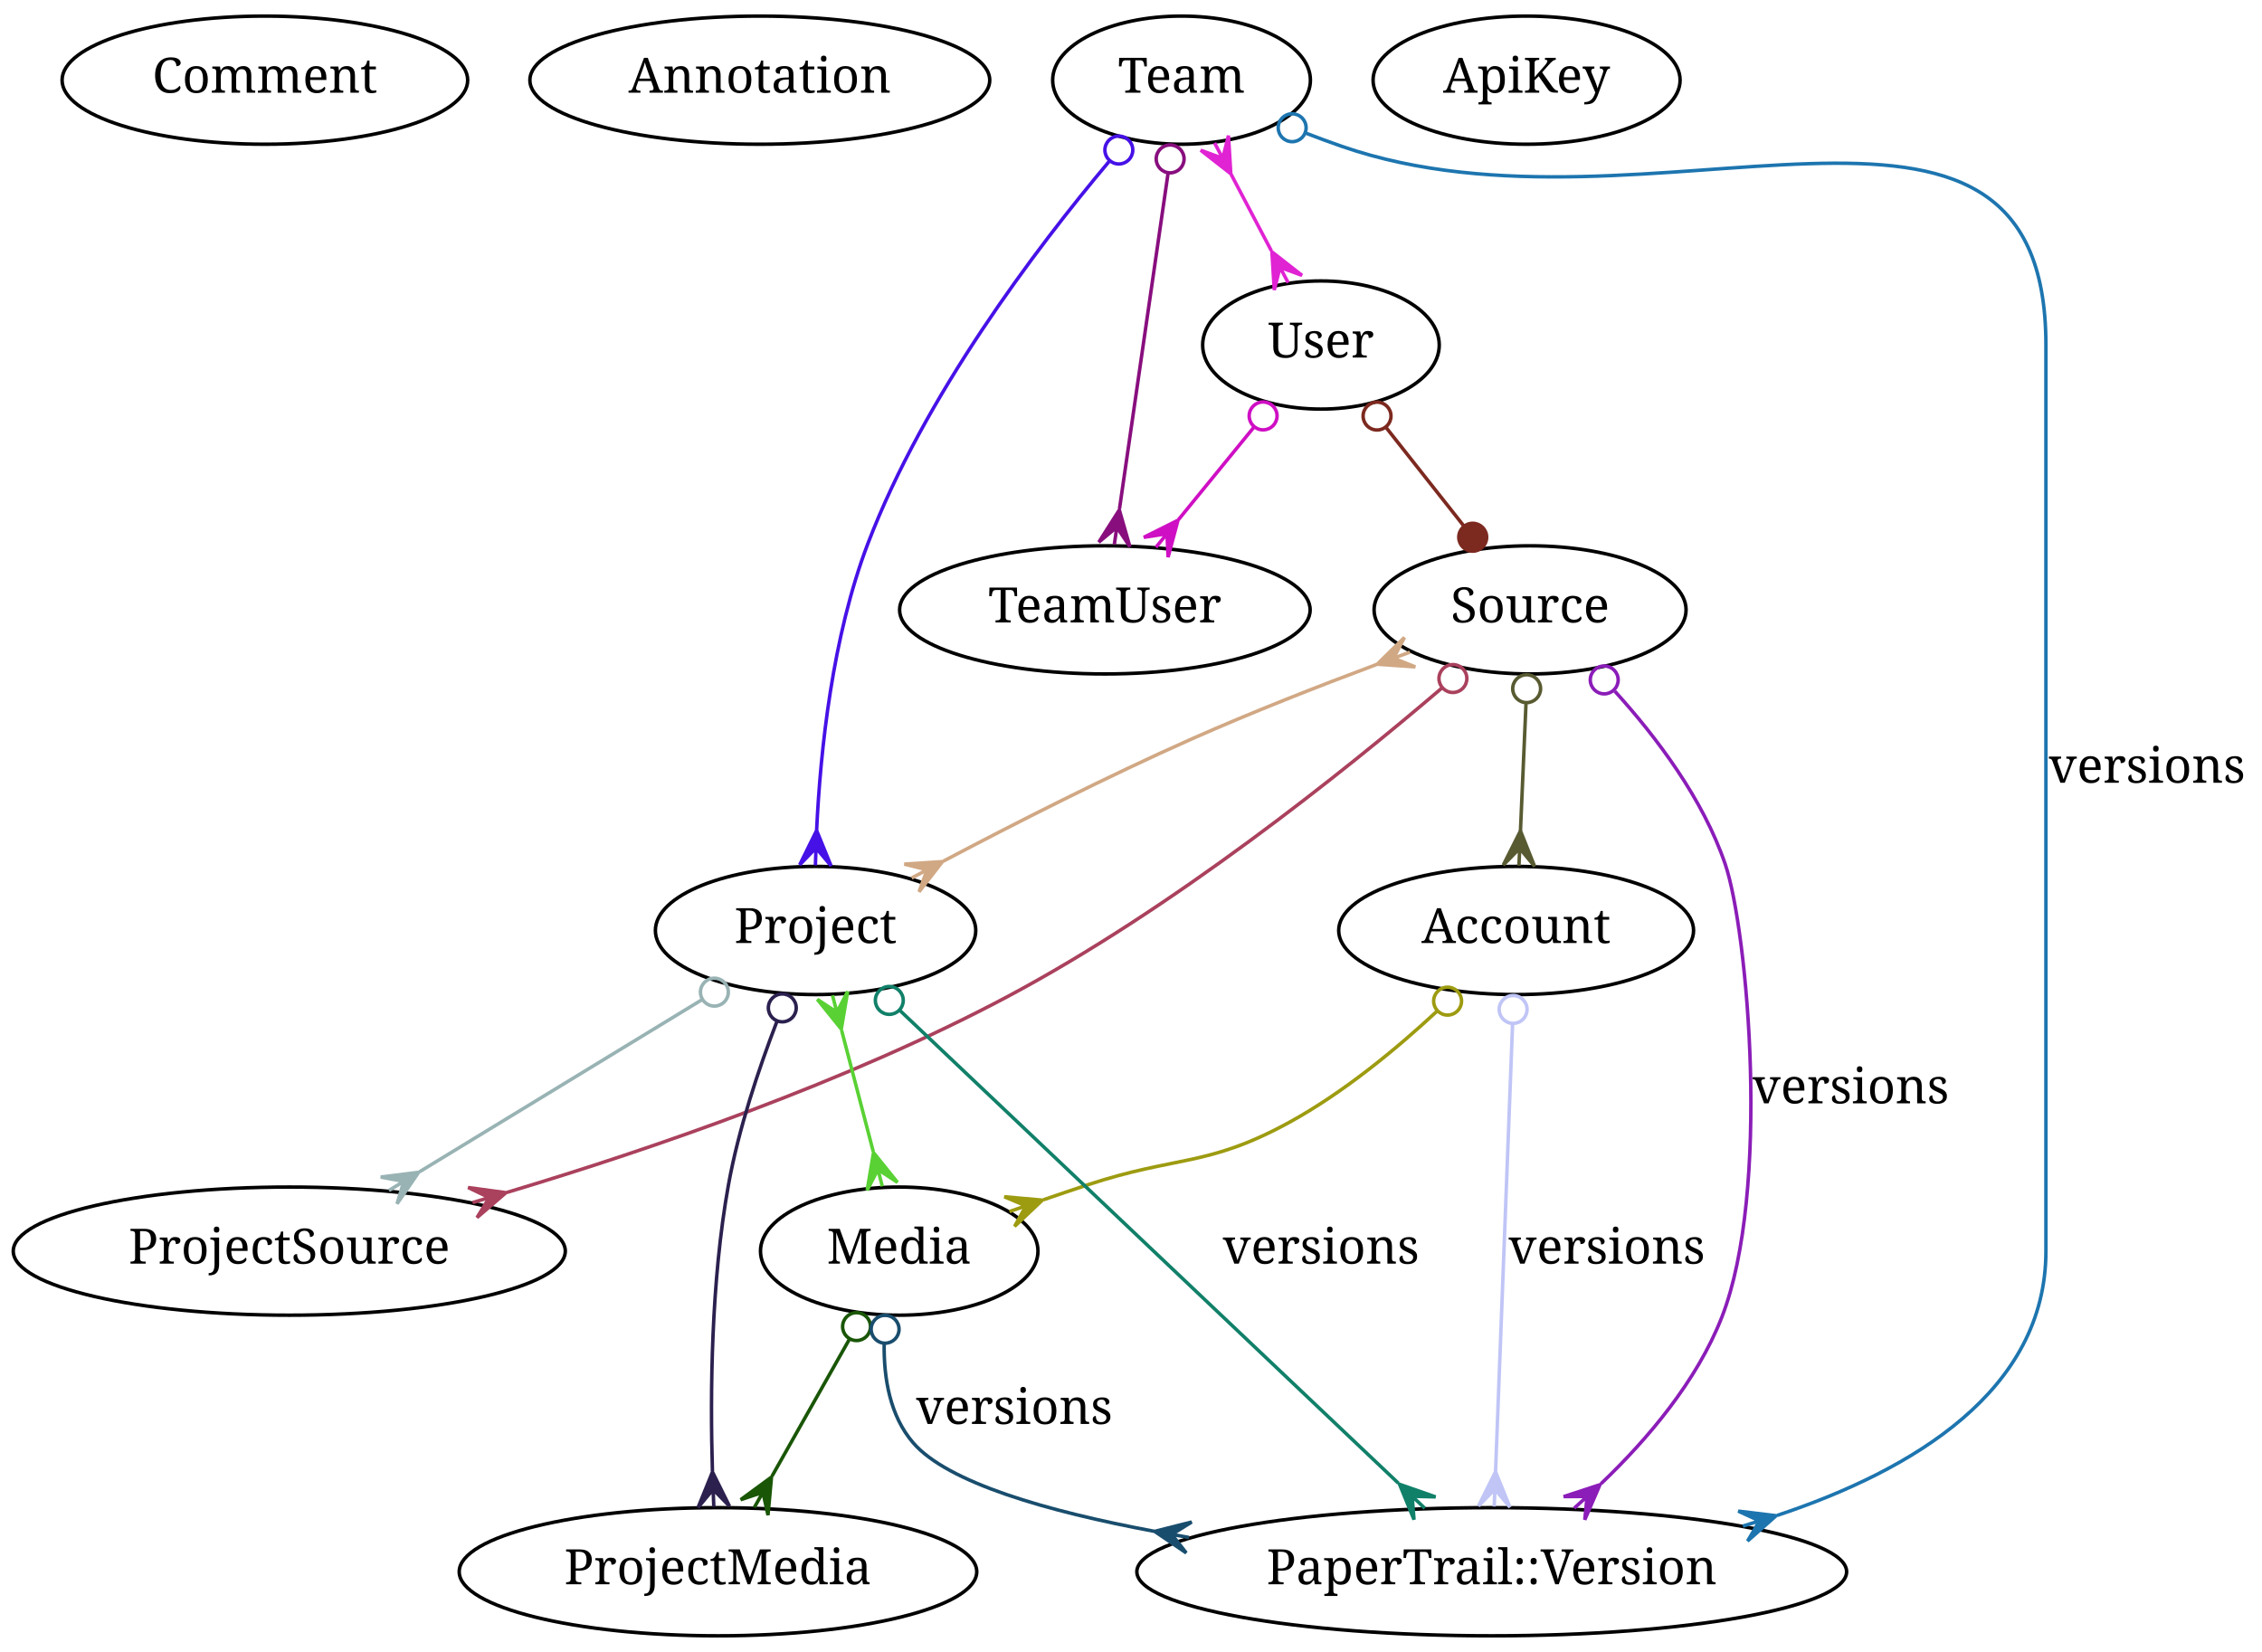
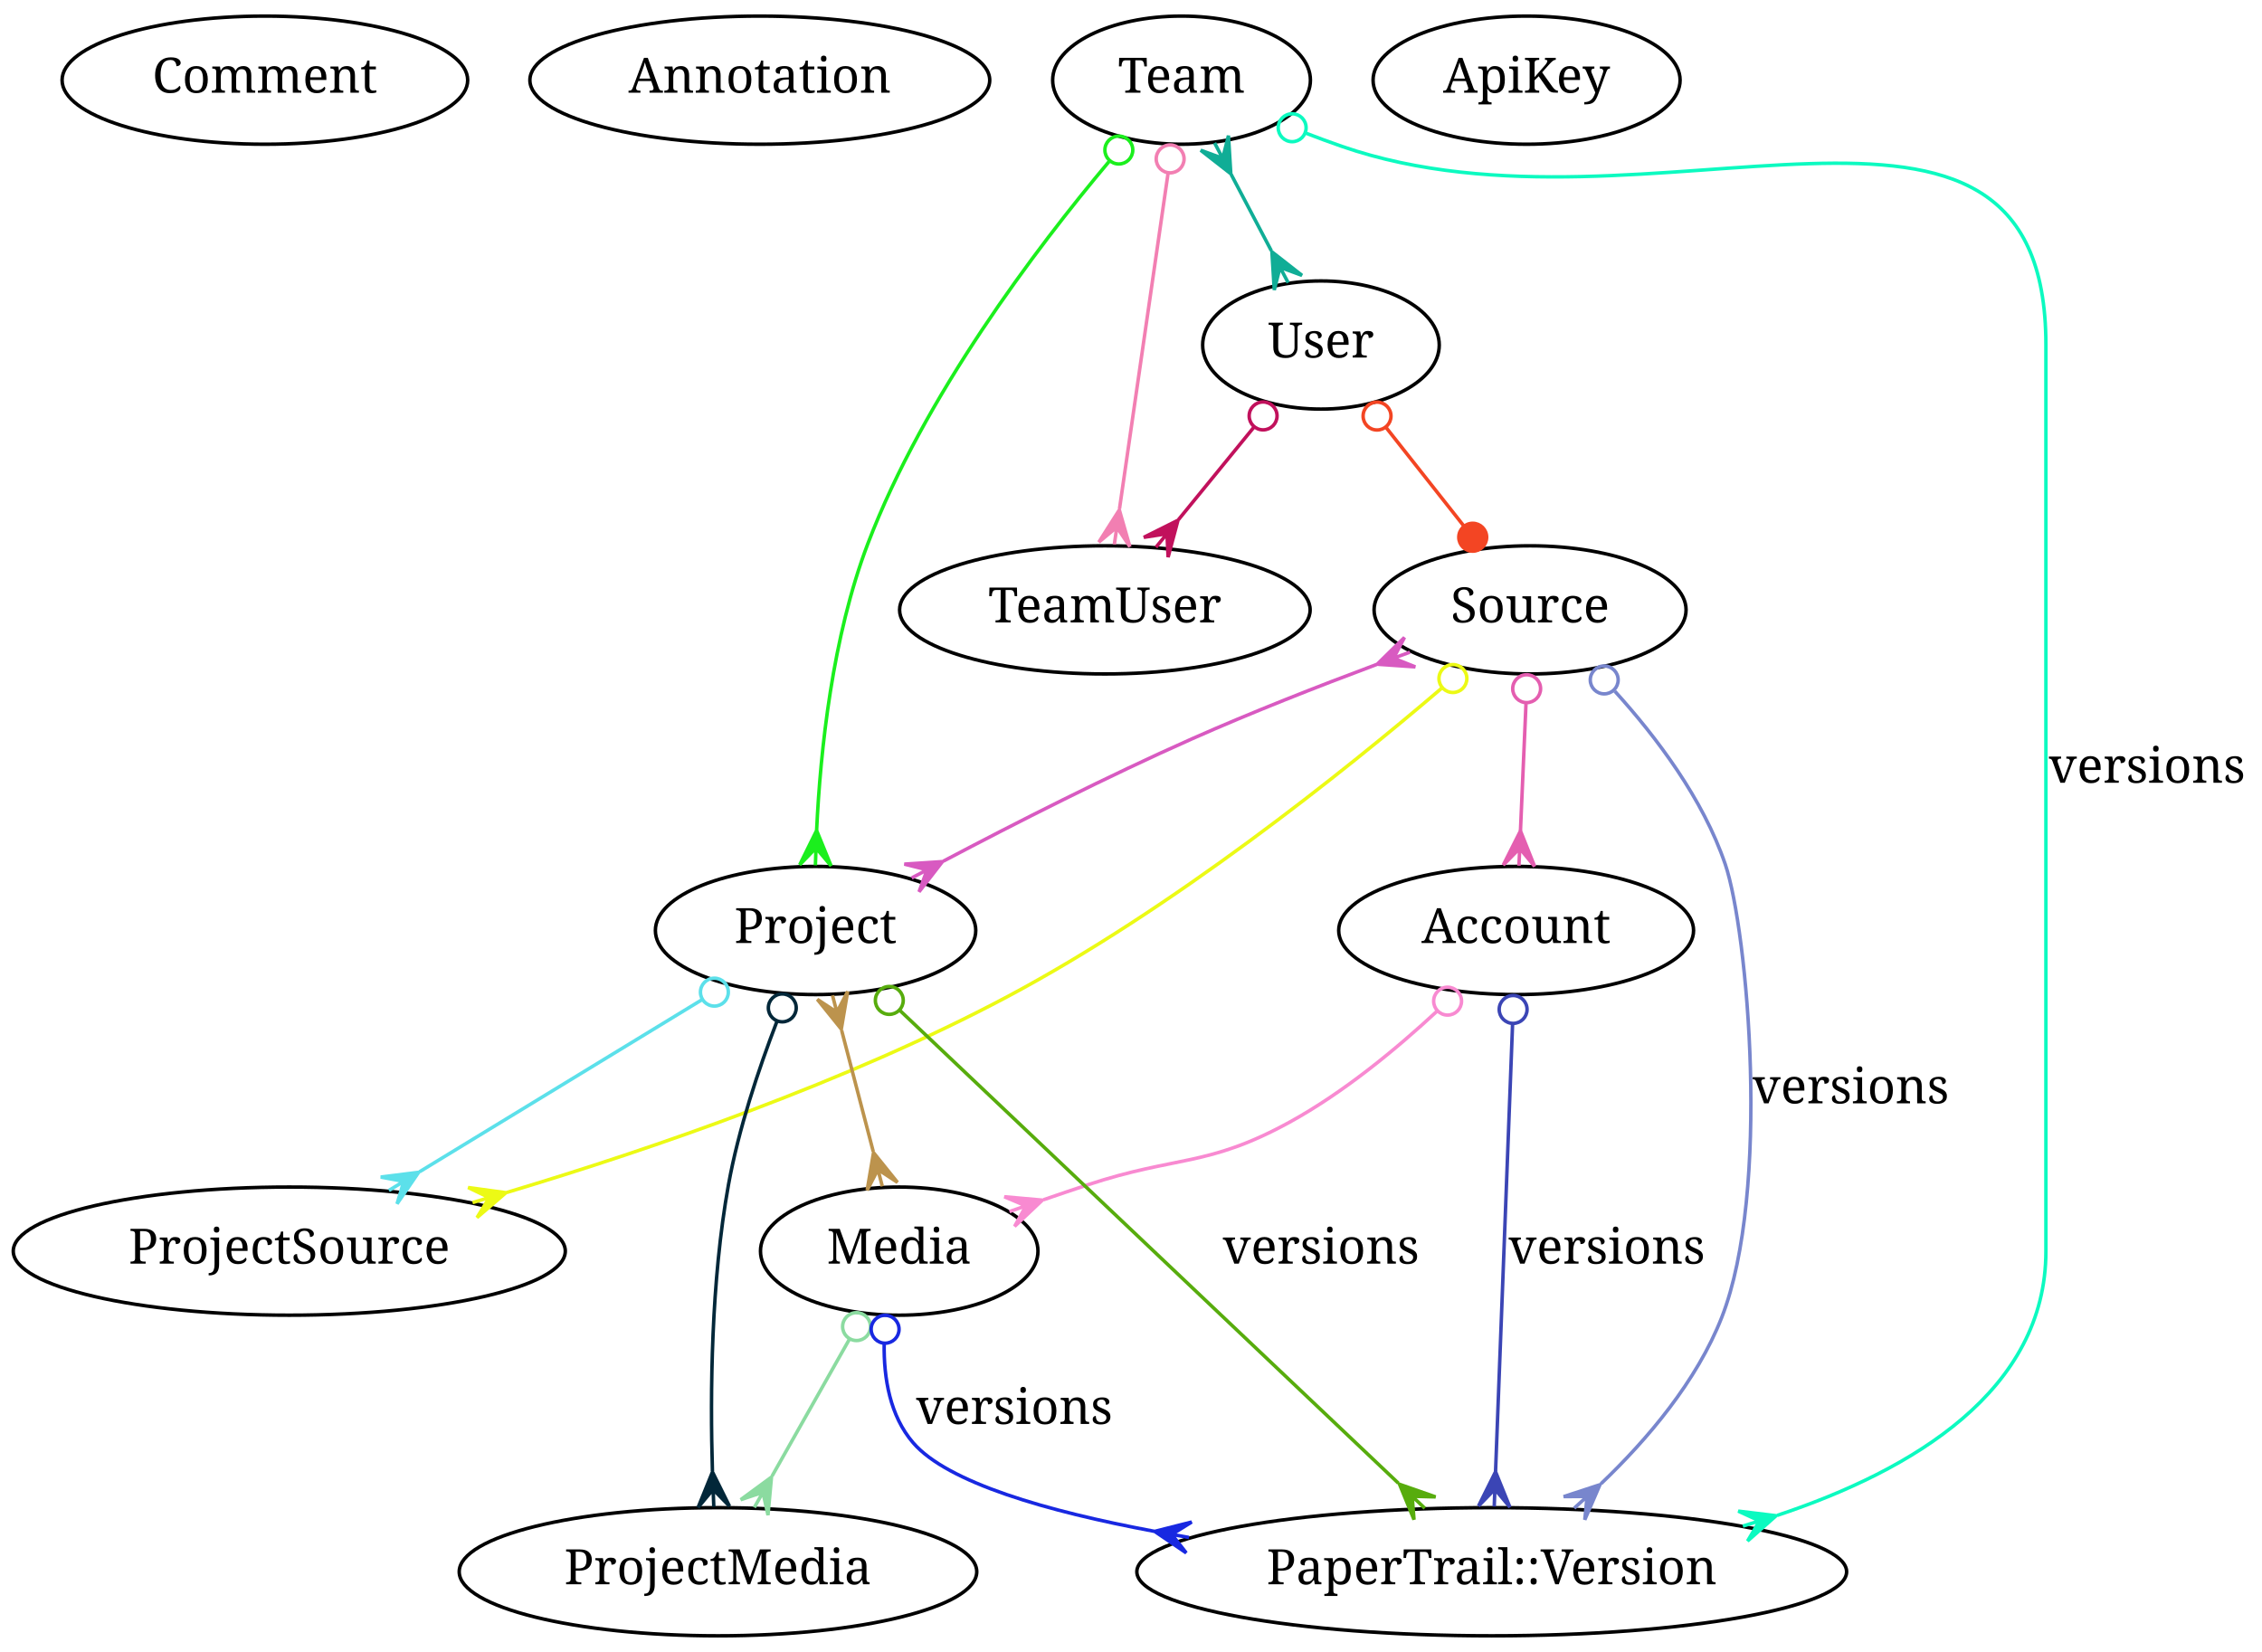
<svg xmlns="http://www.w3.org/2000/svg" width="649pt" height="474pt" viewBox="0.00 0.00 649.00 474.00">
  <g id="graph1" class="graph" transform="scale(1 1) rotate(0) translate(4 470)">
    <polygon fill="none" stroke="none" points="-4,5 -4,-470 646,-470 646,5 -4,5" />
    <g id="node1" class="node">
      <ellipse fill="none" stroke="black" cx="72" cy="-447" rx="58.188" ry="18.385" />
      <text text-anchor="middle" x="72" y="-443.4" font-family="Times Roman,serif" font-size="14.00">Comment</text>
    </g>
    <g id="node2" class="node">
      <ellipse fill="none" stroke="black" cx="214" cy="-447" rx="65.968" ry="18.385" />
      <text text-anchor="middle" x="214" y="-443.4" font-family="Times Roman,serif" font-size="14.00">Annotation</text>
    </g>
    <g id="node3" class="node">
      <ellipse fill="none" stroke="black" cx="435" cy="-295" rx="44.758" ry="18.385" />
      <text text-anchor="middle" x="435" y="-291.4" font-family="Times Roman,serif" font-size="14.00">Source</text>
    </g>
    <g id="node5" class="node">
      <ellipse fill="none" stroke="black" cx="79" cy="-111" rx="79.196" ry="18.385" />
      <text text-anchor="middle" x="79" y="-107.4" font-family="Times Roman,serif" font-size="14.00">ProjectSource</text>
    </g>
    <g id="edge6" class="edge">
-       <path fill="none" stroke="#aa415d" d="M409.756,-272.624C381.151,-248.185 332.333,-209.175 285,-184 239.1,-159.587 183.323,-140.396 141.39,-127.829" />
-       <ellipse fill="none" stroke="#aa415d" cx="412.859" cy="-275.297" rx="4" ry="4" />
-       <polygon fill="#aa415d" stroke="#aa415d" points="141.175,-127.766 132.857,-120.619 136.379,-126.35 131.584,-124.935 131.584,-124.935 131.584,-124.935 136.379,-126.35 130.31,-129.251 141.175,-127.766 141.175,-127.766" />
+       <path fill="none" stroke="#ecfa15" d="M409.756,-272.624C381.151,-248.185 332.333,-209.175 285,-184 239.1,-159.587 183.323,-140.396 141.39,-127.829" />
+       <ellipse fill="none" stroke="#ecfa15" cx="412.859" cy="-275.297" rx="4" ry="4" />
+       <polygon fill="#ecfa15" stroke="#ecfa15" points="141.175,-127.766 132.857,-120.619 136.379,-126.35 131.584,-124.935 131.584,-124.935 131.584,-124.935 136.379,-126.35 130.31,-129.251 141.175,-127.766 141.175,-127.766" />
    </g>
    <g id="node6" class="node">
      <ellipse fill="none" stroke="black" cx="431" cy="-203" rx="50.912" ry="18.385" />
      <text text-anchor="middle" x="431" y="-199.4" font-family="Times Roman,serif" font-size="14.00">Account</text>
    </g>
    <g id="edge4" class="edge">
-       <path fill="none" stroke="#585a31" d="M433.827,-268.029C433.33,-256.599 432.751,-243.267 432.246,-231.66" />
-       <ellipse fill="none" stroke="#585a31" cx="434.017" cy="-272.386" rx="4" ry="4" />
-       <polygon fill="#585a31" stroke="#585a31" points="432.243,-231.58 436.304,-221.394 432.025,-226.585 431.808,-221.59 431.808,-221.59 431.808,-221.59 432.025,-226.585 427.313,-221.785 432.243,-231.58 432.243,-231.58" />
+       <path fill="none" stroke="#e45eb0" d="M433.827,-268.029C433.33,-256.599 432.751,-243.267 432.246,-231.66" />
+       <ellipse fill="none" stroke="#e45eb0" cx="434.017" cy="-272.386" rx="4" ry="4" />
+       <polygon fill="#e45eb0" stroke="#e45eb0" points="432.243,-231.58 436.304,-221.394 432.025,-226.585 431.808,-221.59 431.808,-221.59 431.808,-221.59 432.025,-226.585 427.313,-221.785 432.243,-231.58 432.243,-231.58" />
    </g>
    <g id="node7" class="node">
      <ellipse fill="none" stroke="black" cx="230" cy="-203" rx="45.962" ry="18.385" />
      <text text-anchor="middle" x="230" y="-199.4" font-family="Times Roman,serif" font-size="14.00">Project</text>
    </g>
    <g id="edge8" class="edge">
-       <path fill="none" stroke="#d1a884" d="M390.973,-279.338C374.227,-273.087 355.076,-265.579 338,-258 313.817,-247.267 287.335,-233.808 266.646,-222.891" />
-       <polygon fill="#d1a884" stroke="#d1a884" points="391.14,-279.4 398.962,-287.086 395.83,-281.132 400.521,-282.865 400.521,-282.865 400.521,-282.865 395.83,-281.132 402.08,-278.643 391.14,-279.4 391.14,-279.4" />
-       <polygon fill="#d1a884" stroke="#d1a884" points="266.408,-222.765 259.688,-214.099 261.993,-220.419 257.577,-218.073 257.577,-218.073 257.577,-218.073 261.993,-220.419 255.466,-222.047 266.408,-222.765 266.408,-222.765" />
+       <path fill="none" stroke="#d85ac1" d="M390.973,-279.338C374.227,-273.087 355.076,-265.579 338,-258 313.817,-247.267 287.335,-233.808 266.646,-222.891" />
+       <polygon fill="#d85ac1" stroke="#d85ac1" points="391.14,-279.4 398.962,-287.086 395.83,-281.132 400.521,-282.865 400.521,-282.865 400.521,-282.865 395.83,-281.132 402.08,-278.643 391.14,-279.4 391.14,-279.4" />
+       <polygon fill="#d85ac1" stroke="#d85ac1" points="266.408,-222.765 259.688,-214.099 261.993,-220.419 257.577,-218.073 257.577,-218.073 257.577,-218.073 261.993,-220.419 255.466,-222.047 266.408,-222.765 266.408,-222.765" />
    </g>
    <g id="node14" class="node">
      <ellipse fill="none" stroke="black" cx="424" cy="-19" rx="101.823" ry="18.385" />
      <text text-anchor="middle" x="424" y="-15.4" font-family="Times Roman,serif" font-size="14.00">PaperTrail::Version</text>
    </g>
    <g id="edge2" class="edge">
-       <path fill="none" stroke="#8b1db8" d="M459.308,-271.669C471.351,-258.398 484.647,-240.718 491,-222 497.456,-202.978 504.114,-128.069 490,-92 482.818,-73.645 468.707,-57.009 455.37,-44.27" />
-       <ellipse fill="none" stroke="#8b1db8" cx="456.272" cy="-274.9" rx="4" ry="4" />
-       <polygon fill="#8b1db8" stroke="#8b1db8" points="455.05,-43.978 450.698,-33.913 451.357,-40.607 447.665,-37.236 447.665,-37.236 447.665,-37.236 451.357,-40.607 444.631,-40.56 455.05,-43.978 455.05,-43.978" />
+       <path fill="none" stroke="#7886cd" d="M459.308,-271.669C471.351,-258.398 484.647,-240.718 491,-222 497.456,-202.978 504.114,-128.069 490,-92 482.818,-73.645 468.707,-57.009 455.37,-44.27" />
+       <ellipse fill="none" stroke="#7886cd" cx="456.272" cy="-274.9" rx="4" ry="4" />
+       <polygon fill="#7886cd" stroke="#7886cd" points="455.05,-43.978 450.698,-33.913 451.357,-40.607 447.665,-37.236 447.665,-37.236 447.665,-37.236 451.357,-40.607 444.631,-40.56 455.05,-43.978 455.05,-43.978" />
      <text text-anchor="middle" x="527" y="-153.4" font-family="Times Roman,serif" font-size="14.00">versions</text>
    </g>
    <g id="node4" class="node">
      <ellipse fill="none" stroke="black" cx="335" cy="-447" rx="36.977" ry="18.385" />
      <text text-anchor="middle" x="335" y="-443.4" font-family="Times Roman,serif" font-size="14.00">Team</text>
    </g>
    <g id="edge12" class="edge">
-       <path fill="none" stroke="#4611e7" d="M314.21,-423.664C293.057,-398.498 261.153,-356.322 245,-314 234.823,-287.338 231.385,-254.766 230.304,-231.822" />
-       <ellipse fill="none" stroke="#4611e7" cx="317.01" cy="-426.948" rx="4" ry="4" />
-       <polygon fill="#4611e7" stroke="#4611e7" points="230.3,-231.701 234.447,-221.55 230.125,-226.704 229.95,-221.707 229.95,-221.707 229.95,-221.707 230.125,-226.704 225.453,-221.865 230.3,-231.701 230.3,-231.701" />
+       <path fill="none" stroke="#1bef1d" d="M314.21,-423.664C293.057,-398.498 261.153,-356.322 245,-314 234.823,-287.338 231.385,-254.766 230.304,-231.822" />
+       <ellipse fill="none" stroke="#1bef1d" cx="317.01" cy="-426.948" rx="4" ry="4" />
+       <polygon fill="#1bef1d" stroke="#1bef1d" points="230.3,-231.701 234.447,-221.55 230.125,-226.704 229.95,-221.707 229.95,-221.707 229.95,-221.707 230.125,-226.704 225.453,-221.865 230.3,-231.701 230.3,-231.701" />
    </g>
    <g id="node8" class="node">
      <ellipse fill="none" stroke="black" cx="313" cy="-295" rx="58.898" ry="18.385" />
      <text text-anchor="middle" x="313" y="-291.4" font-family="Times Roman,serif" font-size="14.00">TeamUser</text>
    </g>
    <g id="edge14" class="edge">
-       <path fill="none" stroke="#880e7e" d="M331.132,-420.278C327.23,-393.318 321.223,-351.816 317.205,-324.054" />
-       <ellipse fill="none" stroke="#880e7e" cx="331.729" cy="-424.403" rx="4" ry="4" />
-       <polygon fill="#880e7e" stroke="#880e7e" points="317.152,-323.688 320.173,-313.146 316.436,-318.739 315.72,-313.791 315.72,-313.791 315.72,-313.791 316.436,-318.739 311.266,-314.435 317.152,-323.688 317.152,-323.688" />
+       <path fill="none" stroke="#f27fb2" d="M331.132,-420.278C327.23,-393.318 321.223,-351.816 317.205,-324.054" />
+       <ellipse fill="none" stroke="#f27fb2" cx="331.729" cy="-424.403" rx="4" ry="4" />
+       <polygon fill="#f27fb2" stroke="#f27fb2" points="317.152,-323.688 320.173,-313.146 316.436,-318.739 315.72,-313.791 315.72,-313.791 315.72,-313.791 316.436,-318.739 311.266,-314.435 317.152,-323.688 317.152,-323.688" />
    </g>
    <g id="node11" class="node">
      <ellipse fill="none" stroke="black" cx="375" cy="-371" rx="33.941" ry="18.385" />
      <text text-anchor="middle" x="375" y="-367.4" font-family="Times Roman,serif" font-size="14.00">User</text>
    </g>
    <g id="edge16" class="edge">
-       <path fill="none" stroke="#e023d3" d="M349.24,-419.944C352.973,-412.852 356.998,-405.204 360.732,-398.109" />
-       <polygon fill="#e023d3" stroke="#e023d3" points="349.137,-420.14 340.497,-426.893 346.808,-424.564 344.479,-428.989 344.479,-428.989 344.479,-428.989 346.808,-424.564 348.462,-431.085 349.137,-420.14 349.137,-420.14" />
-       <polygon fill="#e023d3" stroke="#e023d3" points="360.931,-397.731 369.571,-390.978 363.26,-393.306 365.589,-388.882 365.589,-388.882 365.589,-388.882 363.26,-393.306 361.606,-386.786 360.931,-397.731 360.931,-397.731" />
+       <path fill="none" stroke="#10ad96" d="M349.24,-419.944C352.973,-412.852 356.998,-405.204 360.732,-398.109" />
+       <polygon fill="#10ad96" stroke="#10ad96" points="349.137,-420.14 340.497,-426.893 346.808,-424.564 344.479,-428.989 344.479,-428.989 344.479,-428.989 346.808,-424.564 348.462,-431.085 349.137,-420.14 349.137,-420.14" />
+       <polygon fill="#10ad96" stroke="#10ad96" points="360.931,-397.731 369.571,-390.978 363.26,-393.306 365.589,-388.882 365.589,-388.882 365.589,-388.882 363.26,-393.306 361.606,-386.786 360.931,-397.731 360.931,-397.731" />
    </g>
    <g id="edge10" class="edge">
-       <path fill="none" stroke="#1d75af" d="M370.597,-431.819C374.092,-430.473 377.601,-429.177 381,-428 469.148,-397.475 583,-464.284 583,-371 583,-371 583,-371 583,-111 583,-71.015 544.864,-48.129 505.945,-35.184" />
-       <ellipse fill="none" stroke="#1d75af" cx="366.739" cy="-433.346" rx="4" ry="4" />
-       <polygon fill="#1d75af" stroke="#1d75af" points="505.604,-35.077 497.395,-27.806 500.83,-33.59 496.057,-32.102 496.057,-32.102 496.057,-32.102 500.83,-33.59 494.718,-36.399 505.604,-35.077 505.604,-35.077" />
+       <path fill="none" stroke="#0cfac0" d="M370.597,-431.819C374.092,-430.473 377.601,-429.177 381,-428 469.148,-397.475 583,-464.284 583,-371 583,-371 583,-371 583,-111 583,-71.015 544.864,-48.129 505.945,-35.184" />
+       <ellipse fill="none" stroke="#0cfac0" cx="366.739" cy="-433.346" rx="4" ry="4" />
+       <polygon fill="#0cfac0" stroke="#0cfac0" points="505.604,-35.077 497.395,-27.806 500.83,-33.59 496.057,-32.102 496.057,-32.102 496.057,-32.102 500.83,-33.59 494.718,-36.399 505.604,-35.077 505.604,-35.077" />
      <text text-anchor="middle" x="612" y="-245.4" font-family="Times Roman,serif" font-size="14.00">versions</text>
    </g>
    <g id="node10" class="node">
      <ellipse fill="none" stroke="black" cx="254" cy="-111" rx="39.807" ry="18.385" />
      <text text-anchor="middle" x="254" y="-107.4" font-family="Times Roman,serif" font-size="14.00">Media</text>
    </g>
    <g id="edge20" class="edge">
-       <path fill="none" stroke="#9d9b10" d="M408.395,-179.932C396.61,-168.983 381.453,-156.474 366,-148 342.334,-135.022 333.624,-138.481 308,-130 303.913,-128.647 299.664,-127.209 295.424,-125.752" />
-       <ellipse fill="none" stroke="#9d9b10" cx="411.336" cy="-182.729" rx="4" ry="4" />
-       <polygon fill="#9d9b10" stroke="#9d9b10" points="295.074,-125.63 287.103,-118.099 290.351,-123.99 285.627,-122.351 285.627,-122.351 285.627,-122.351 290.351,-123.99 284.151,-126.602 295.074,-125.63 295.074,-125.63" />
+       <path fill="none" stroke="#f88ad1" d="M408.395,-179.932C396.61,-168.983 381.453,-156.474 366,-148 342.334,-135.022 333.624,-138.481 308,-130 303.913,-128.647 299.664,-127.209 295.424,-125.752" />
+       <ellipse fill="none" stroke="#f88ad1" cx="411.336" cy="-182.729" rx="4" ry="4" />
+       <polygon fill="#f88ad1" stroke="#f88ad1" points="295.074,-125.63 287.103,-118.099 290.351,-123.99 285.627,-122.351 285.627,-122.351 285.627,-122.351 290.351,-123.99 284.151,-126.602 295.074,-125.63 295.074,-125.63" />
    </g>
    <g id="edge18" class="edge">
-       <path fill="none" stroke="#c0c5f6" d="M429.985,-176.329C428.684,-142.121 426.436,-83.021 425.096,-47.811" />
-       <ellipse fill="none" stroke="#c0c5f6" cx="430.138" cy="-180.347" rx="4" ry="4" />
-       <polygon fill="#c0c5f6" stroke="#c0c5f6" points="425.092,-47.698 429.208,-37.534 424.902,-42.701 424.712,-37.705 424.712,-37.705 424.712,-37.705 424.902,-42.701 420.215,-37.876 425.092,-47.698 425.092,-47.698" />
+       <path fill="none" stroke="#3b45b5" d="M429.985,-176.329C428.684,-142.121 426.436,-83.021 425.096,-47.811" />
+       <ellipse fill="none" stroke="#3b45b5" cx="430.138" cy="-180.347" rx="4" ry="4" />
+       <polygon fill="#3b45b5" stroke="#3b45b5" points="425.092,-47.698 429.208,-37.534 424.902,-42.701 424.712,-37.705 424.712,-37.705 424.712,-37.705 424.902,-42.701 420.215,-37.876 425.092,-47.698 425.092,-47.698" />
      <text text-anchor="middle" x="457" y="-107.4" font-family="Times Roman,serif" font-size="14.00">versions</text>
    </g>
    <g id="edge24" class="edge">
-       <path fill="none" stroke="#99b3b4" d="M197.488,-183.192C173.663,-168.675 141.272,-148.941 116.378,-133.773" />
-       <ellipse fill="none" stroke="#99b3b4" cx="200.969" cy="-185.312" rx="4" ry="4" />
-       <polygon fill="#99b3b4" stroke="#99b3b4" points="116.115,-133.613 109.917,-124.567 111.845,-131.012 107.575,-128.41 107.575,-128.41 107.575,-128.41 111.845,-131.012 105.234,-132.253 116.115,-133.613 116.115,-133.613" />
+       <path fill="none" stroke="#5ce0ea" d="M197.488,-183.192C173.663,-168.675 141.272,-148.941 116.378,-133.773" />
+       <ellipse fill="none" stroke="#5ce0ea" cx="200.969" cy="-185.312" rx="4" ry="4" />
+       <polygon fill="#5ce0ea" stroke="#5ce0ea" points="116.115,-133.613 109.917,-124.567 111.845,-131.012 107.575,-128.41 107.575,-128.41 107.575,-128.41 111.845,-131.012 105.234,-132.253 116.115,-133.613 116.115,-133.613" />
    </g>
    <g id="node9" class="node">
      <ellipse fill="none" stroke="black" cx="202" cy="-19" rx="74.246" ry="18.385" />
      <text text-anchor="middle" x="202" y="-15.4" font-family="Times Roman,serif" font-size="14.00">ProjectMedia</text>
    </g>
    <g id="edge26" class="edge">
-       <path fill="none" stroke="#2b204e" d="M218.904,-176.889C213.64,-163.193 207.883,-145.98 205,-130 200.029,-102.447 199.733,-70.431 200.407,-47.884" />
-       <ellipse fill="none" stroke="#2b204e" cx="220.449" cy="-180.791" rx="4" ry="4" />
-       <polygon fill="#2b204e" stroke="#2b204e" points="200.417,-47.63 205.297,-37.809 200.608,-42.633 200.8,-37.637 200.8,-37.637 200.8,-37.637 200.608,-42.633 196.303,-37.465 200.417,-47.63 200.417,-47.63" />
+       <path fill="none" stroke="#022739" d="M218.904,-176.889C213.64,-163.193 207.883,-145.98 205,-130 200.029,-102.447 199.733,-70.431 200.407,-47.884" />
+       <ellipse fill="none" stroke="#022739" cx="220.449" cy="-180.791" rx="4" ry="4" />
+       <polygon fill="#022739" stroke="#022739" points="200.417,-47.63 205.297,-37.809 200.608,-42.633 200.8,-37.637 200.8,-37.637 200.8,-37.637 200.608,-42.633 196.303,-37.465 200.417,-47.63 200.417,-47.63" />
    </g>
    <g id="edge28" class="edge">
-       <path fill="none" stroke="#59d134" d="M237.476,-174.342C240.361,-163.283 243.655,-150.657 246.538,-139.604" />
-       <polygon fill="#59d134" stroke="#59d134" points="237.381,-174.706 230.502,-183.246 236.119,-179.544 234.857,-184.382 234.857,-184.382 234.857,-184.382 236.119,-179.544 239.211,-185.518 237.381,-174.706 237.381,-174.706" />
-       <polygon fill="#59d134" stroke="#59d134" points="246.626,-139.266 253.505,-130.726 247.888,-134.428 249.15,-129.59 249.15,-129.59 249.15,-129.59 247.888,-134.428 244.796,-128.454 246.626,-139.266 246.626,-139.266" />
+       <path fill="none" stroke="#bc934d" d="M237.476,-174.342C240.361,-163.283 243.655,-150.657 246.538,-139.604" />
+       <polygon fill="#bc934d" stroke="#bc934d" points="237.381,-174.706 230.502,-183.246 236.119,-179.544 234.857,-184.382 234.857,-184.382 234.857,-184.382 236.119,-179.544 239.211,-185.518 237.381,-174.706 237.381,-174.706" />
+       <polygon fill="#bc934d" stroke="#bc934d" points="246.626,-139.266 253.505,-130.726 247.888,-134.428 249.15,-129.59 249.15,-129.59 249.15,-129.59 247.888,-134.428 244.796,-128.454 246.626,-139.266 246.626,-139.266" />
    </g>
    <g id="edge22" class="edge">
-       <path fill="none" stroke="#118069" d="M254.182,-180.064C290.604,-145.52 359.297,-80.367 397.199,-44.419" />
-       <ellipse fill="none" stroke="#118069" cx="251.153" cy="-182.937" rx="4" ry="4" />
-       <polygon fill="#118069" stroke="#118069" points="397.542,-44.094 407.894,-40.478 401.17,-40.654 404.797,-37.213 404.797,-37.213 404.797,-37.213 401.17,-40.654 401.701,-33.948 397.542,-44.094 397.542,-44.094" />
+       <path fill="none" stroke="#57ac0d" d="M254.182,-180.064C290.604,-145.52 359.297,-80.367 397.199,-44.419" />
+       <ellipse fill="none" stroke="#57ac0d" cx="251.153" cy="-182.937" rx="4" ry="4" />
+       <polygon fill="#57ac0d" stroke="#57ac0d" points="397.542,-44.094 407.894,-40.478 401.17,-40.654 404.797,-37.213 404.797,-37.213 404.797,-37.213 401.17,-40.654 401.701,-33.948 397.542,-44.094 397.542,-44.094" />
      <text text-anchor="middle" x="375" y="-107.4" font-family="Times Roman,serif" font-size="14.00">versions</text>
    </g>
    <g id="edge32" class="edge">
-       <path fill="none" stroke="#195606" d="M239.686,-85.675C232.808,-73.506 224.552,-58.9 217.523,-46.464" />
-       <ellipse fill="none" stroke="#195606" cx="241.758" cy="-89.341" rx="4" ry="4" />
-       <polygon fill="#195606" stroke="#195606" points="217.351,-46.159 216.348,-35.239 214.89,-41.806 212.43,-37.453 212.43,-37.453 212.43,-37.453 214.89,-41.806 208.513,-39.668 217.351,-46.159 217.351,-46.159" />
+       <path fill="none" stroke="#8bdba0" d="M239.686,-85.675C232.808,-73.506 224.552,-58.9 217.523,-46.464" />
+       <ellipse fill="none" stroke="#8bdba0" cx="241.758" cy="-89.341" rx="4" ry="4" />
+       <polygon fill="#8bdba0" stroke="#8bdba0" points="217.351,-46.159 216.348,-35.239 214.89,-41.806 212.43,-37.453 212.43,-37.453 212.43,-37.453 214.89,-41.806 208.513,-39.668 217.351,-46.159 217.351,-46.159" />
    </g>
    <g id="edge30" class="edge">
-       <path fill="none" stroke="#194d6d" d="M249.682,-84.463C249.535,-74.483 251.354,-63.701 258,-56 267.879,-44.554 296.422,-36.344 327.114,-30.613" />
-       <ellipse fill="none" stroke="#194d6d" cx="249.948" cy="-88.581" rx="4" ry="4" />
-       <polygon fill="#194d6d" stroke="#194d6d" points="327.287,-30.583 337.919,-33.27 332.21,-29.711 337.134,-28.839 337.134,-28.839 337.134,-28.839 332.21,-29.711 336.349,-24.408 327.287,-30.583 327.287,-30.583" />
+       <path fill="none" stroke="#1828e1" d="M249.682,-84.463C249.535,-74.483 251.354,-63.701 258,-56 267.879,-44.554 296.422,-36.344 327.114,-30.613" />
+       <ellipse fill="none" stroke="#1828e1" cx="249.948" cy="-88.581" rx="4" ry="4" />
+       <polygon fill="#1828e1" stroke="#1828e1" points="327.287,-30.583 337.919,-33.27 332.21,-29.711 337.134,-28.839 337.134,-28.839 337.134,-28.839 332.21,-29.711 336.349,-24.408 327.287,-30.583 327.287,-30.583" />
      <text text-anchor="middle" x="287" y="-61.4" font-family="Times Roman,serif" font-size="14.00">versions</text>
    </g>
    <g id="edge34" class="edge">
-       <path fill="none" stroke="#7c291f" d="M393.616,-347.419C400.736,-338.401 408.86,-328.111 416.013,-319.05" />
-       <ellipse fill="none" stroke="#7c291f" cx="391.094" cy="-350.615" rx="4" ry="4" />
-       <ellipse fill="#7c291f" stroke="#7c291f" cx="418.544" cy="-315.844" rx="4" ry="4" />
+       <path fill="none" stroke="#f34523" d="M393.616,-347.419C400.736,-338.401 408.86,-328.111 416.013,-319.05" />
+       <ellipse fill="none" stroke="#f34523" cx="391.094" cy="-350.615" rx="4" ry="4" />
+       <ellipse fill="#f34523" stroke="#f34523" cx="418.544" cy="-315.844" rx="4" ry="4" />
    </g>
    <g id="edge36" class="edge">
-       <path fill="none" stroke="#cf0fc4" d="M355.802,-347.466C348.926,-339.039 341.14,-329.495 334.112,-320.879" />
-       <ellipse fill="none" stroke="#cf0fc4" cx="358.403" cy="-350.655" rx="4" ry="4" />
-       <polygon fill="#cf0fc4" stroke="#cf0fc4" points="333.981,-320.719 331.147,-310.126 330.821,-316.845 327.66,-312.97 327.66,-312.97 327.66,-312.97 330.821,-316.845 324.173,-315.815 333.981,-320.719 333.981,-320.719" />
+       <path fill="none" stroke="#c1115c" d="M355.802,-347.466C348.926,-339.039 341.14,-329.495 334.112,-320.879" />
+       <ellipse fill="none" stroke="#c1115c" cx="358.403" cy="-350.655" rx="4" ry="4" />
+       <polygon fill="#c1115c" stroke="#c1115c" points="333.981,-320.719 331.147,-310.126 330.821,-316.845 327.66,-312.97 327.66,-312.97 327.66,-312.97 330.821,-316.845 324.173,-315.815 333.981,-320.719 333.981,-320.719" />
    </g>
    <g id="node12" class="node">
      <ellipse fill="none" stroke="black" cx="434" cy="-447" rx="44.047" ry="18.385" />
      <text text-anchor="middle" x="434" y="-443.4" font-family="Times Roman,serif" font-size="14.00">ApiKey</text>
    </g>
  </g>
</svg>
